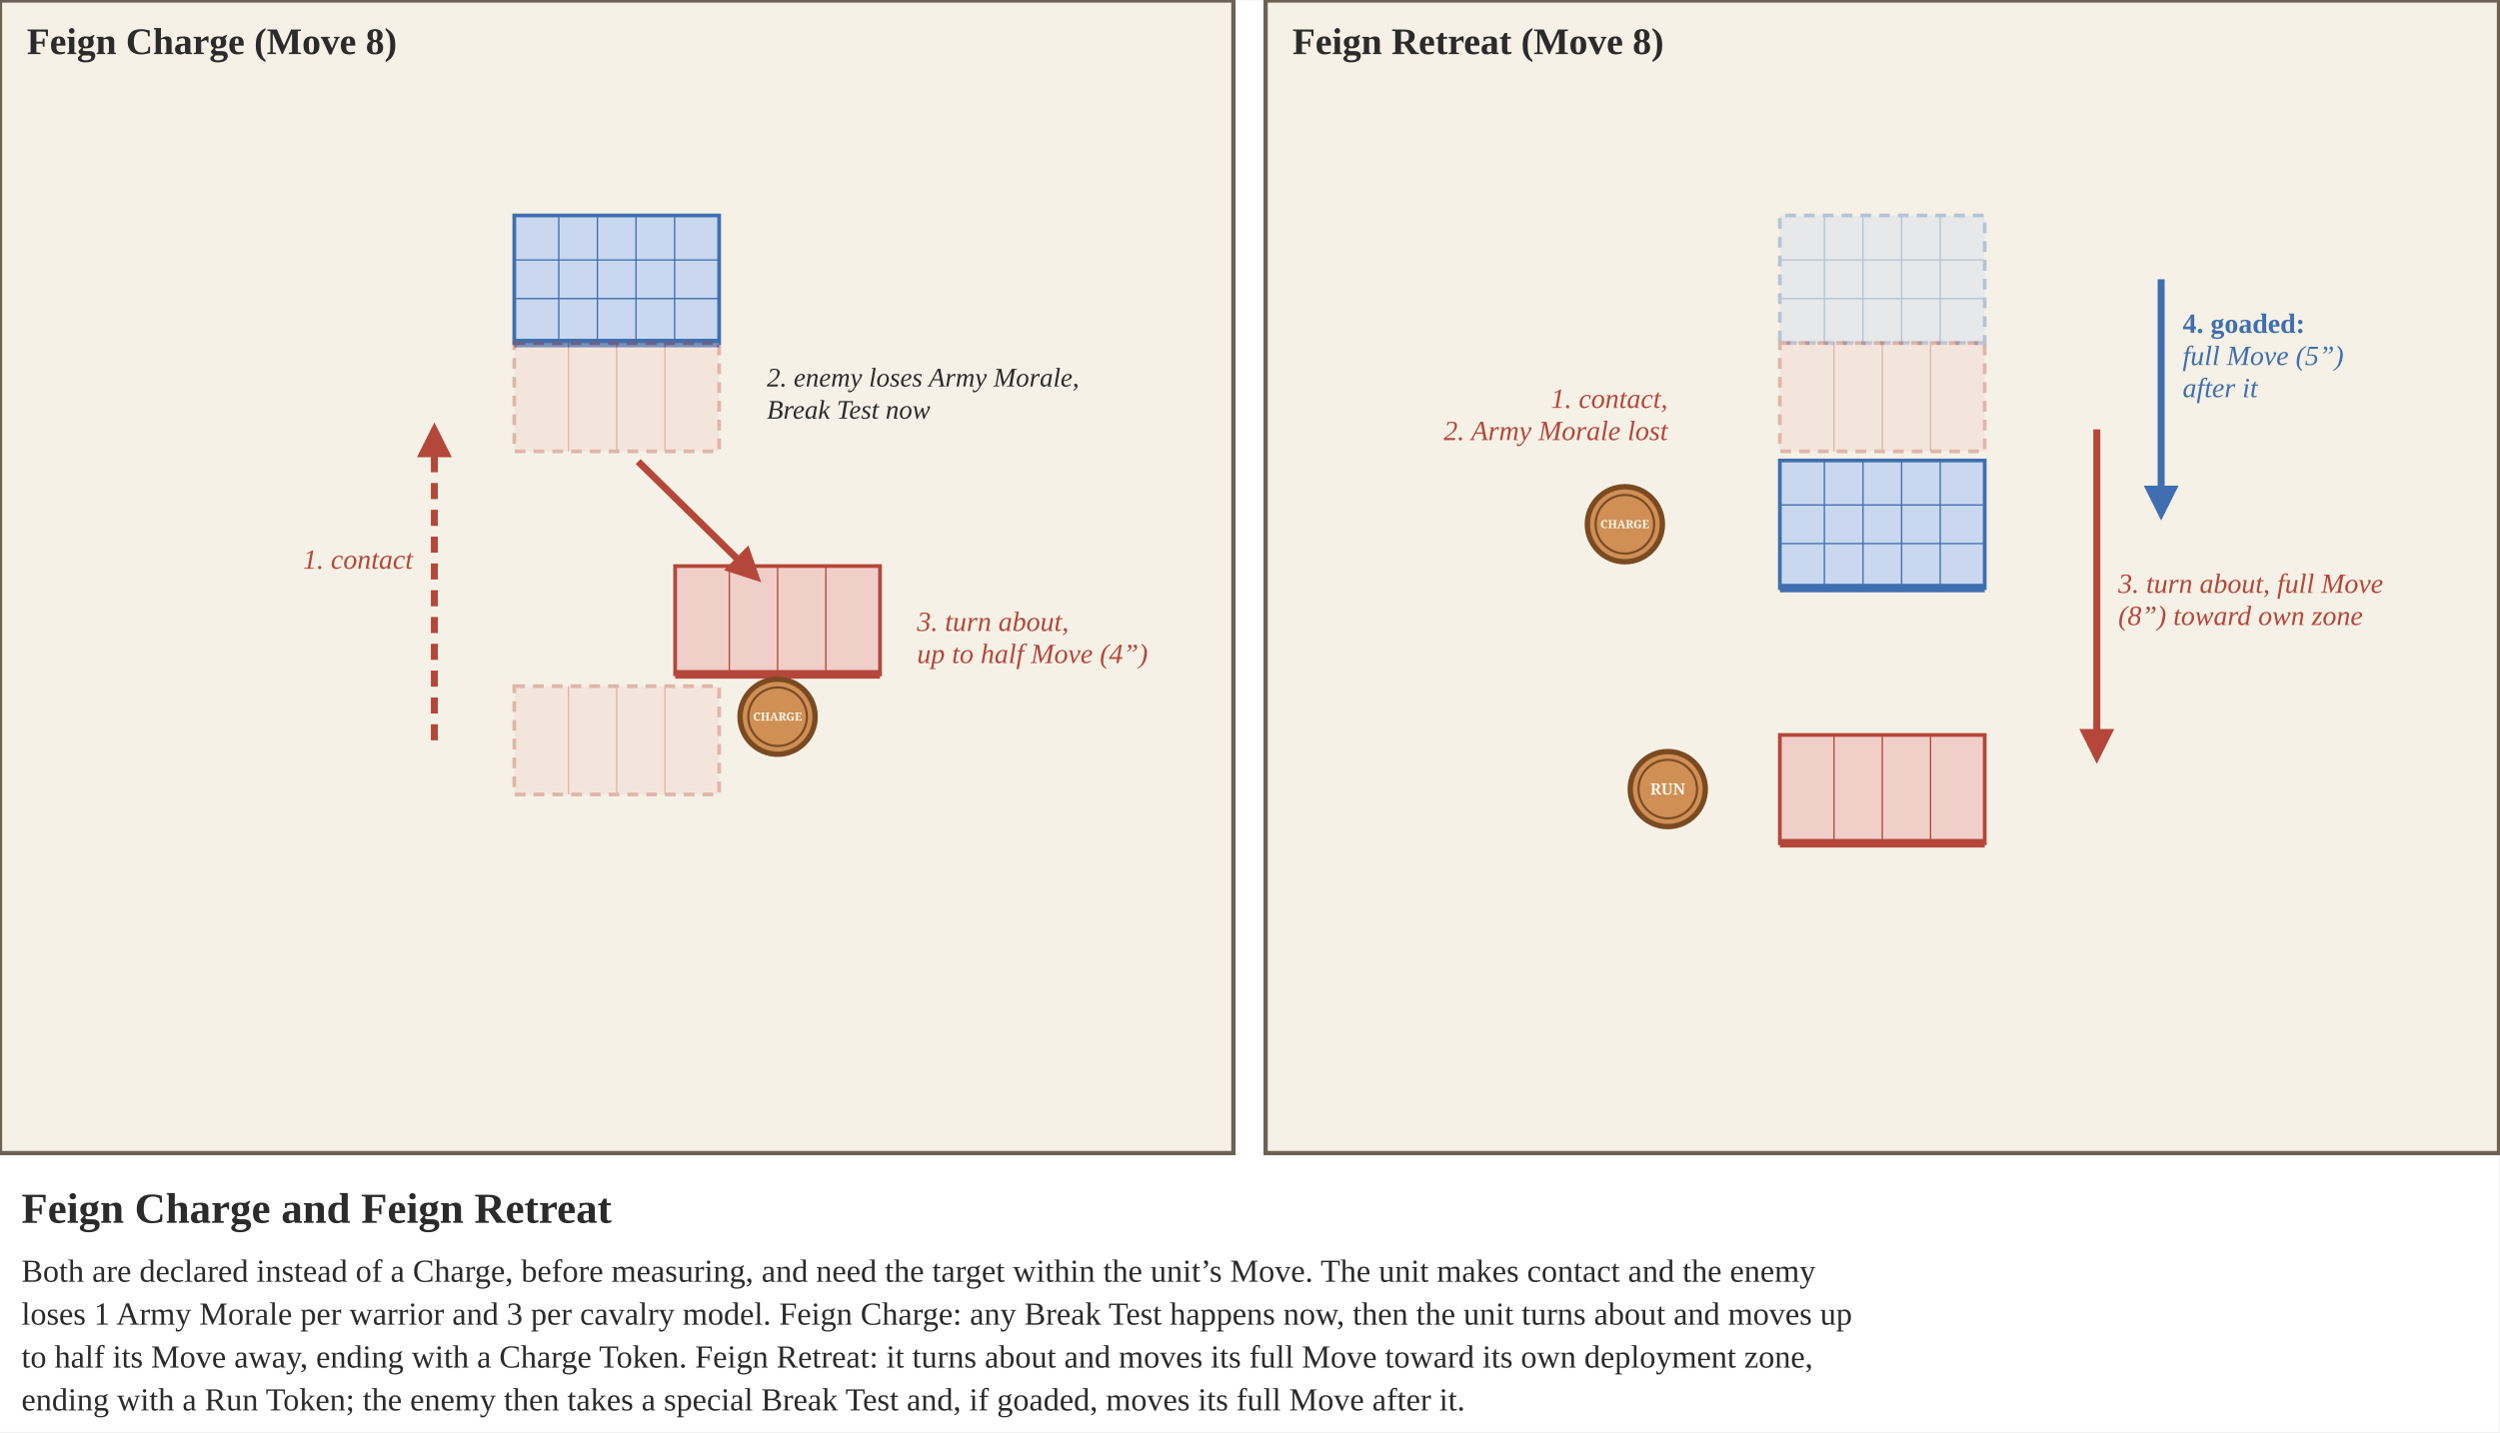
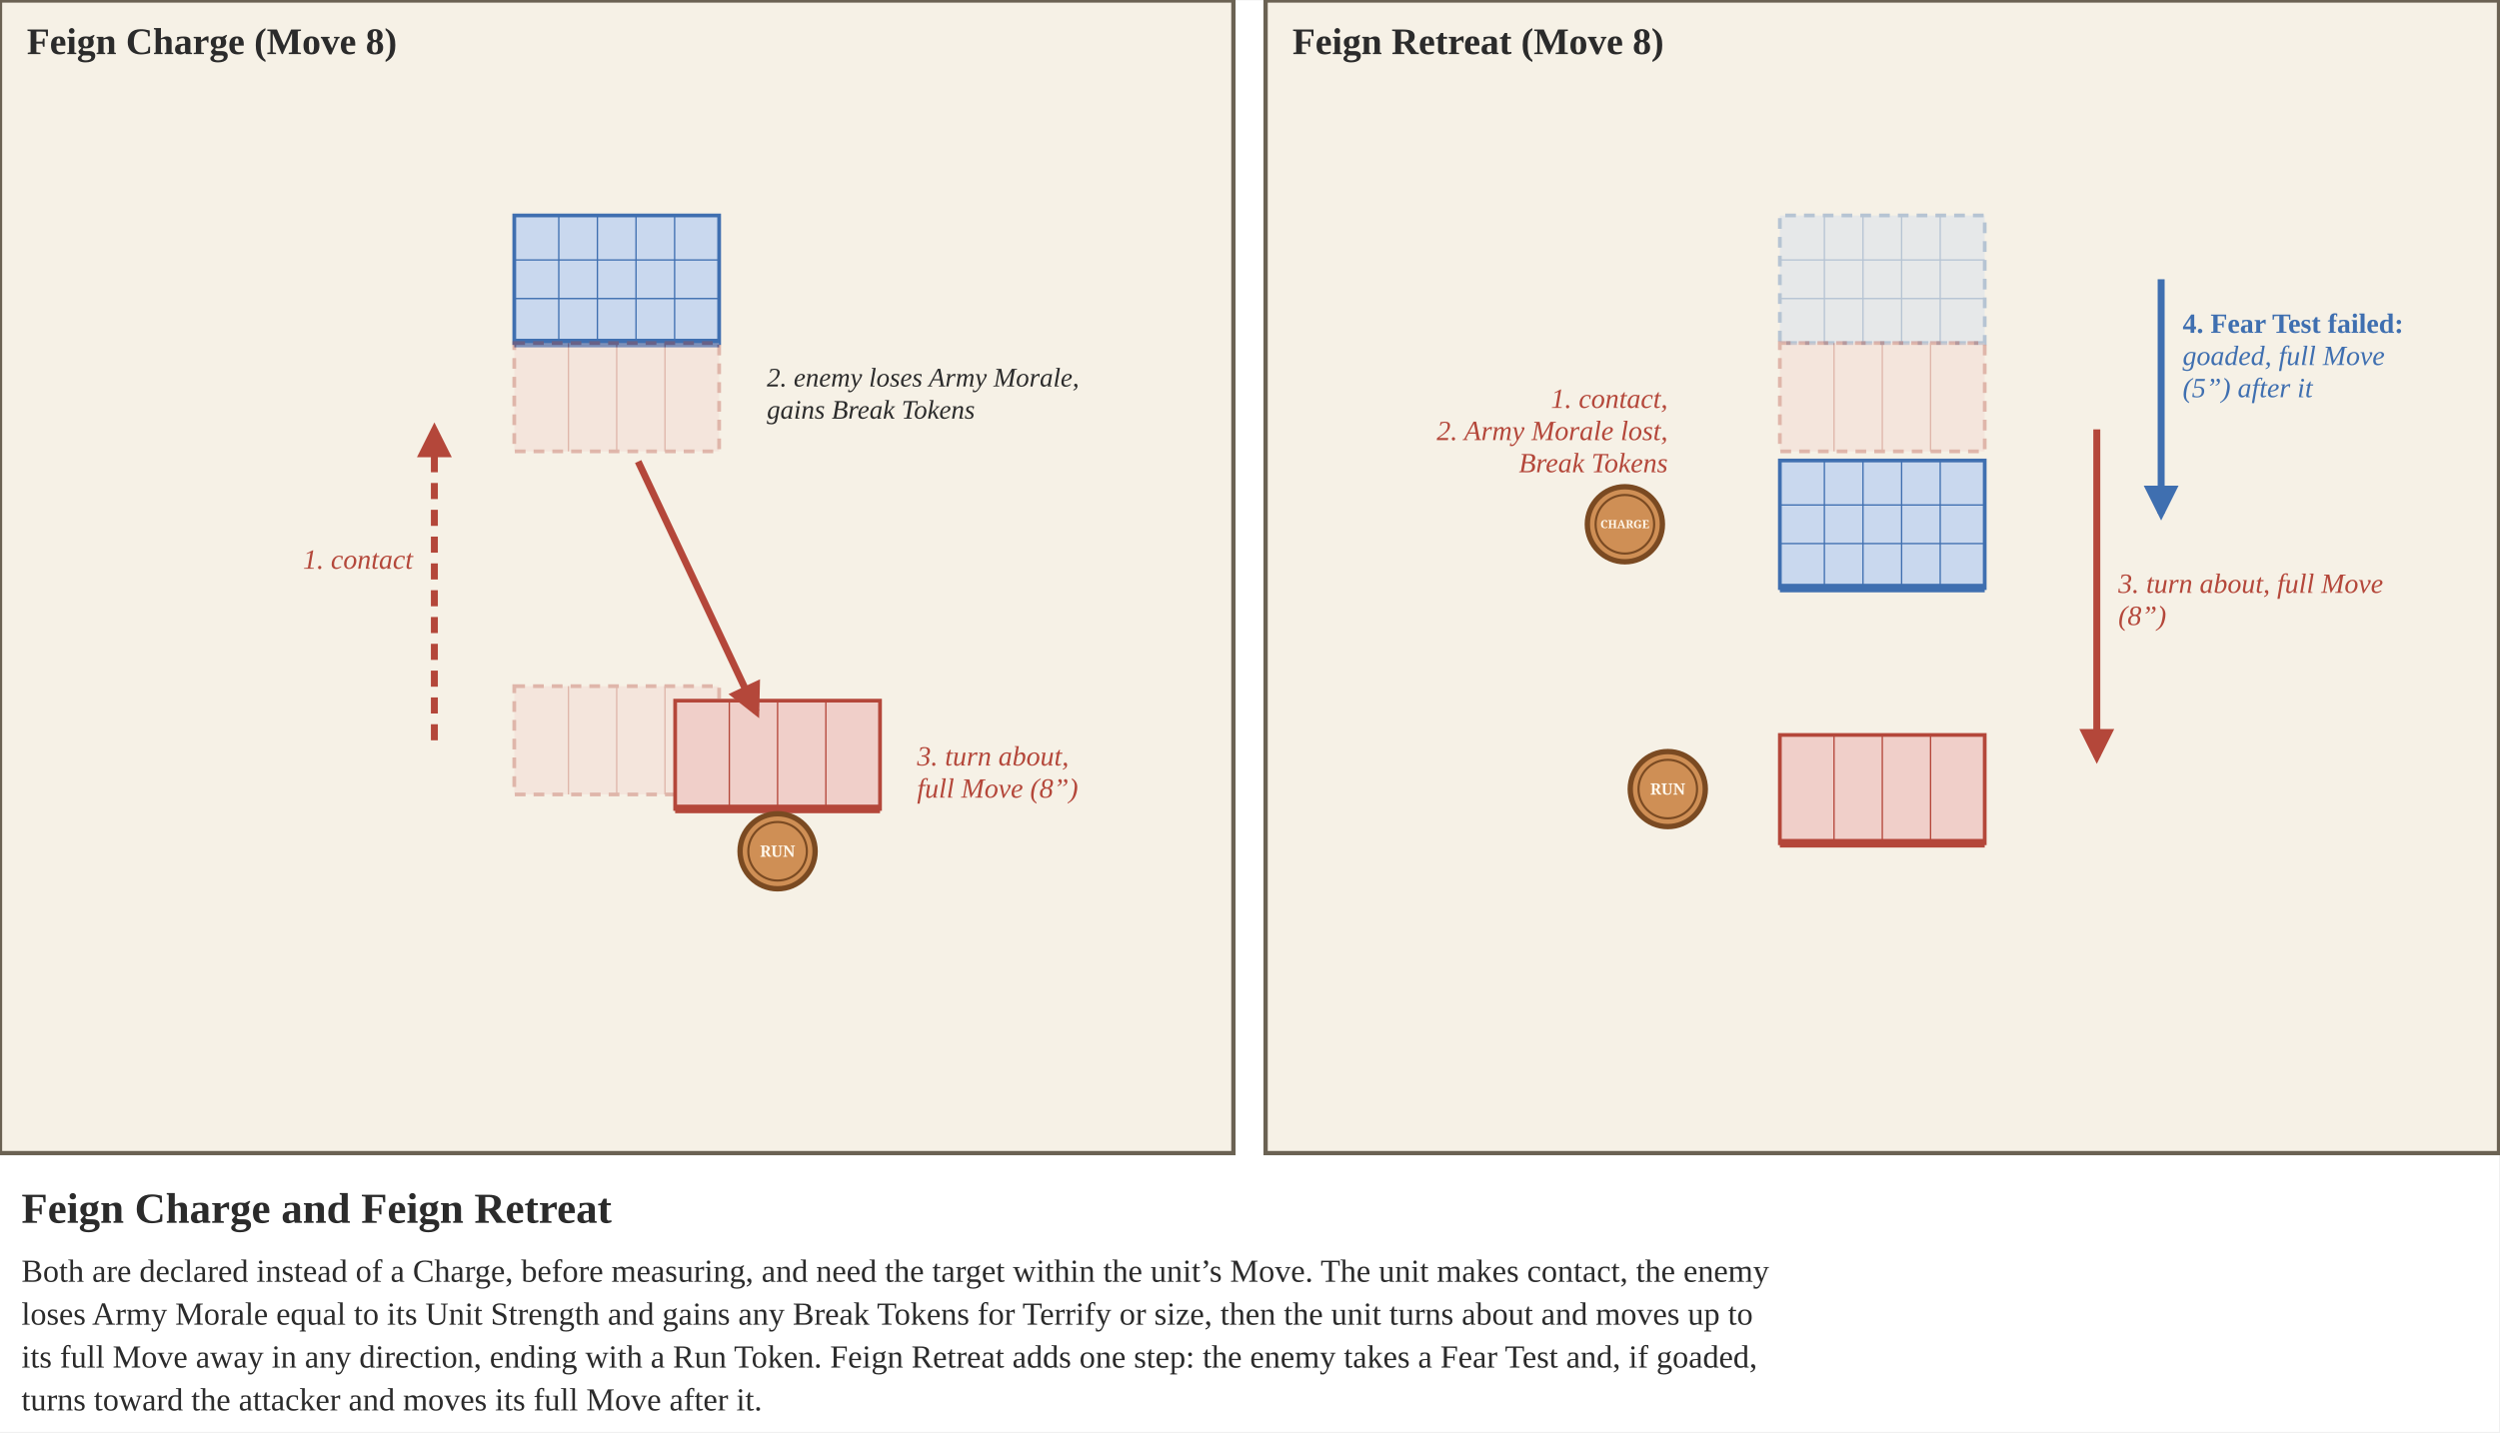
<svg xmlns="http://www.w3.org/2000/svg" viewBox="0 0 466 267" width="1118" height="641" font-family="Georgia, 'Times New Roman', serif">
  <defs>
+     <marker id="arrow_3f6fb0" viewBox="0 0 10 10" refX="8" refY="5" markerWidth="5" markerHeight="5" orient="auto">
+       <path d="M0,0 L10,5 L0,10 z" fill="#3f6fb0" />
+     </marker>
    <marker id="arrow_b4473a" viewBox="0 0 10 10" refX="8" refY="5" markerWidth="5" markerHeight="5" orient="auto">
      <path d="M0,0 L10,5 L0,10 z" fill="#b4473a" />
-     </marker>
-     <marker id="arrow_3f6fb0" viewBox="0 0 10 10" refX="8" refY="5" markerWidth="5" markerHeight="5" orient="auto">
-       <path d="M0,0 L10,5 L0,10 z" fill="#3f6fb0" />
    </marker>
  </defs>
  <rect width="466" height="267" fill="#fff" />
  <rect x="0" y="0" width="230" height="215" fill="#f6f1e6" stroke="#6b6253" stroke-width="0.8" />
  <text x="5.0" y="10.0" font-size="7" fill="#2b2b2b" text-anchor="start" font-weight="bold">Feign Charge (Move 8)</text>
  <g transform="translate(115.0,52.0) rotate(180)">
    <rect x="-19.1" y="-11.9" width="38.2" height="23.8" fill="#c9d8ee" stroke="#3f6fb0" stroke-width="0.7" />
    <line x1="-10.8" y1="-11.9" x2="-10.8" y2="11.9" stroke="#3f6fb0" stroke-width="0.25" />
    <line x1="-3.6" y1="-11.9" x2="-3.6" y2="11.9" stroke="#3f6fb0" stroke-width="0.25" />
    <line x1="3.6" y1="-11.9" x2="3.6" y2="11.9" stroke="#3f6fb0" stroke-width="0.25" />
    <line x1="10.8" y1="-11.9" x2="10.8" y2="11.9" stroke="#3f6fb0" stroke-width="0.25" />
    <line x1="-19.1" y1="-3.6" x2="19.1" y2="-3.6" stroke="#3f6fb0" stroke-width="0.25" />
    <line x1="-19.1" y1="3.6" x2="19.1" y2="3.6" stroke="#3f6fb0" stroke-width="0.25" />
    <line x1="-19.1" y1="-11.9" x2="19.1" y2="-11.9" stroke="#3f6fb0" stroke-width="1.6" />
  </g>
  <g transform="translate(115.0,138.0) rotate(0)" opacity="0.35">
    <rect x="-19.1" y="-10.1" width="38.2" height="20.2" fill="#f0cfc9" stroke="#b4473a" stroke-width="0.7" stroke-dasharray="2 1.5" />
    <line x1="-9.0" y1="-10.1" x2="-9.0" y2="10.1" stroke="#b4473a" stroke-width="0.25" />
    <line x1="0.0" y1="-10.1" x2="0.0" y2="10.1" stroke="#b4473a" stroke-width="0.25" />
    <line x1="9.0" y1="-10.1" x2="9.0" y2="10.1" stroke="#b4473a" stroke-width="0.25" />
  </g>
  <g transform="translate(115.0,74.0) rotate(0)" opacity="0.35">
    <rect x="-19.1" y="-10.1" width="38.2" height="20.2" fill="#f0cfc9" stroke="#b4473a" stroke-width="0.7" stroke-dasharray="2 1.5" />
    <line x1="-9.0" y1="-10.1" x2="-9.0" y2="10.1" stroke="#b4473a" stroke-width="0.25" />
    <line x1="0.0" y1="-10.1" x2="0.0" y2="10.1" stroke="#b4473a" stroke-width="0.25" />
    <line x1="9.0" y1="-10.1" x2="9.0" y2="10.1" stroke="#b4473a" stroke-width="0.25" />
  </g>
  <line x1="81.0" y1="138.0" x2="81.0" y2="80.0" stroke="#b4473a" stroke-width="1.3" stroke-dasharray="3 2" marker-end="url(#arrow_b4473a)" />
  <text x="77.0" y="106.0" font-size="5.2" fill="#b4473a" text-anchor="end" font-style="italic">1. contact</text>
  <text x="143.0" y="72.0" font-size="5" fill="#2b2b2b" text-anchor="start" font-style="italic">2. enemy loses Army Morale,</text>
-   <text x="143.0" y="78.0" font-size="5" fill="#2b2b2b" text-anchor="start" font-style="italic">   Break Test now</text>
-   <g transform="translate(145.0,115.6) rotate(180)">
+   <text x="143.0" y="78.0" font-size="5" fill="#2b2b2b" text-anchor="start" font-style="italic">   gains Break Tokens</text>
+   <g transform="translate(145.0,140.7) rotate(180)">
    <rect x="-19.1" y="-10.1" width="38.2" height="20.2" fill="#f0cfc9" stroke="#b4473a" stroke-width="0.7" />
    <line x1="-9.0" y1="-10.1" x2="-9.0" y2="10.1" stroke="#b4473a" stroke-width="0.25" />
    <line x1="0.0" y1="-10.1" x2="0.0" y2="10.1" stroke="#b4473a" stroke-width="0.25" />
    <line x1="9.0" y1="-10.1" x2="9.0" y2="10.1" stroke="#b4473a" stroke-width="0.25" />
    <line x1="-19.1" y1="-10.1" x2="19.1" y2="-10.1" stroke="#b4473a" stroke-width="1.6" />
  </g>
-   <line x1="119.0" y1="86.0" x2="141.0" y2="107.6" stroke="#b4473a" stroke-width="1.3" marker-end="url(#arrow_b4473a)" />
-   <text x="171.0" y="117.6" font-size="5.2" fill="#b4473a" text-anchor="start" font-style="italic">3. turn about,</text>
-   <text x="171.0" y="123.6" font-size="5.2" fill="#b4473a" text-anchor="start" font-style="italic">up to half Move (4”)</text>
-   <g transform="translate(145.0,133.6)">
+   <line x1="119.0" y1="86.0" x2="141.0" y2="132.7" stroke="#b4473a" stroke-width="1.3" marker-end="url(#arrow_b4473a)" />
+   <text x="171.0" y="142.7" font-size="5.2" fill="#b4473a" text-anchor="start" font-style="italic">3. turn about,</text>
+   <text x="171.0" y="148.7" font-size="5.2" fill="#b4473a" text-anchor="start" font-style="italic">full Move (8”)</text>
+   <g transform="translate(145.0,158.7)">
    <circle r="7" fill="#cf8f55" stroke="#7a4a22" stroke-width="1" />
    <circle r="5.46" fill="none" stroke="#7a4a22" stroke-width="0.4" />
-     <text x="0" y="0.73" font-size="2.1" fill="#fff8ec" text-anchor="middle" font-weight="bold" font-family="Georgia, serif">CHARGE</text>
+     <text x="0" y="1.03" font-size="2.94" fill="#fff8ec" text-anchor="middle" font-weight="bold" font-family="Georgia, serif">RUN</text>
  </g>
  <rect x="236" y="0" width="230" height="215" fill="#f6f1e6" stroke="#6b6253" stroke-width="0.8" />
  <text x="241.0" y="10.0" font-size="7" fill="#2b2b2b" text-anchor="start" font-weight="bold">Feign Retreat (Move 8)</text>
  <g transform="translate(351.0,52.0) rotate(180)" opacity="0.35">
    <rect x="-19.1" y="-11.9" width="38.2" height="23.8" fill="#c9d8ee" stroke="#3f6fb0" stroke-width="0.7" stroke-dasharray="2 1.5" />
    <line x1="-10.8" y1="-11.9" x2="-10.8" y2="11.9" stroke="#3f6fb0" stroke-width="0.25" />
    <line x1="-3.6" y1="-11.9" x2="-3.6" y2="11.9" stroke="#3f6fb0" stroke-width="0.25" />
    <line x1="3.6" y1="-11.9" x2="3.6" y2="11.9" stroke="#3f6fb0" stroke-width="0.25" />
    <line x1="10.8" y1="-11.9" x2="10.8" y2="11.9" stroke="#3f6fb0" stroke-width="0.25" />
    <line x1="-19.1" y1="-3.6" x2="19.1" y2="-3.6" stroke="#3f6fb0" stroke-width="0.25" />
    <line x1="-19.1" y1="3.6" x2="19.1" y2="3.6" stroke="#3f6fb0" stroke-width="0.25" />
  </g>
  <g transform="translate(351.0,97.7) rotate(180)">
    <rect x="-19.1" y="-11.9" width="38.2" height="23.8" fill="#c9d8ee" stroke="#3f6fb0" stroke-width="0.7" />
    <line x1="-10.8" y1="-11.9" x2="-10.8" y2="11.9" stroke="#3f6fb0" stroke-width="0.25" />
    <line x1="-3.6" y1="-11.9" x2="-3.6" y2="11.9" stroke="#3f6fb0" stroke-width="0.25" />
    <line x1="3.6" y1="-11.9" x2="3.6" y2="11.9" stroke="#3f6fb0" stroke-width="0.25" />
    <line x1="10.8" y1="-11.9" x2="10.8" y2="11.9" stroke="#3f6fb0" stroke-width="0.25" />
    <line x1="-19.1" y1="-3.6" x2="19.1" y2="-3.6" stroke="#3f6fb0" stroke-width="0.25" />
    <line x1="-19.1" y1="3.6" x2="19.1" y2="3.6" stroke="#3f6fb0" stroke-width="0.25" />
    <line x1="-19.1" y1="-11.9" x2="19.1" y2="-11.9" stroke="#3f6fb0" stroke-width="1.6" />
  </g>
  <line x1="403.0" y1="52.0" x2="403.0" y2="95.7" stroke="#3f6fb0" stroke-width="1.3" marker-end="url(#arrow_3f6fb0)" />
-   <text x="407.0" y="62.0" font-size="5.2" fill="#3f6fb0" text-anchor="start" font-weight="bold">4. goaded:</text>
-   <text x="407.0" y="68.0" font-size="5.2" fill="#3f6fb0" text-anchor="start" font-style="italic">full Move (5”)</text>
-   <text x="407.0" y="74.0" font-size="5.2" fill="#3f6fb0" text-anchor="start" font-style="italic">after it</text>
+   <text x="407.0" y="62.0" font-size="5.2" fill="#3f6fb0" text-anchor="start" font-weight="bold">4. Fear Test failed:</text>
+   <text x="407.0" y="68.0" font-size="5.2" fill="#3f6fb0" text-anchor="start" font-style="italic">goaded, full Move</text>
+   <text x="407.0" y="74.0" font-size="5.2" fill="#3f6fb0" text-anchor="start" font-style="italic">(5”) after it</text>
  <g transform="translate(303.0,97.7)">
    <circle r="7" fill="#cf8f55" stroke="#7a4a22" stroke-width="1" />
    <circle r="5.46" fill="none" stroke="#7a4a22" stroke-width="0.4" />
    <text x="0" y="0.73" font-size="2.1" fill="#fff8ec" text-anchor="middle" font-weight="bold" font-family="Georgia, serif">CHARGE</text>
  </g>
  <g transform="translate(351.0,74.0) rotate(0)" opacity="0.35">
    <rect x="-19.1" y="-10.1" width="38.2" height="20.2" fill="#f0cfc9" stroke="#b4473a" stroke-width="0.7" stroke-dasharray="2 1.5" />
    <line x1="-9.0" y1="-10.1" x2="-9.0" y2="10.1" stroke="#b4473a" stroke-width="0.25" />
    <line x1="0.0" y1="-10.1" x2="0.0" y2="10.1" stroke="#b4473a" stroke-width="0.25" />
    <line x1="9.0" y1="-10.1" x2="9.0" y2="10.1" stroke="#b4473a" stroke-width="0.25" />
  </g>
  <text x="311.0" y="76.0" font-size="5.2" fill="#b4473a" text-anchor="end" font-style="italic">1. contact,</text>
-   <text x="311.0" y="82.0" font-size="5.2" fill="#b4473a" text-anchor="end" font-style="italic">2. Army Morale lost</text>
+   <text x="311.0" y="82.0" font-size="5.2" fill="#b4473a" text-anchor="end" font-style="italic">2. Army Morale lost,</text>
+   <text x="311.0" y="88.0" font-size="5.2" fill="#b4473a" text-anchor="end" font-style="italic">Break Tokens</text>
  <g transform="translate(351.0,147.1) rotate(180)">
    <rect x="-19.1" y="-10.1" width="38.2" height="20.2" fill="#f0cfc9" stroke="#b4473a" stroke-width="0.7" />
    <line x1="-9.0" y1="-10.1" x2="-9.0" y2="10.1" stroke="#b4473a" stroke-width="0.25" />
    <line x1="0.0" y1="-10.1" x2="0.0" y2="10.1" stroke="#b4473a" stroke-width="0.25" />
    <line x1="9.0" y1="-10.1" x2="9.0" y2="10.1" stroke="#b4473a" stroke-width="0.25" />
    <line x1="-19.1" y1="-10.1" x2="19.1" y2="-10.1" stroke="#b4473a" stroke-width="1.6" />
  </g>
  <line x1="391.0" y1="80.0" x2="391.0" y2="141.1" stroke="#b4473a" stroke-width="1.3" marker-end="url(#arrow_b4473a)" />
  <text x="395.0" y="110.5" font-size="5.2" fill="#b4473a" text-anchor="start" font-style="italic">3. turn about, full Move</text>
-   <text x="395.0" y="116.5" font-size="5.2" fill="#b4473a" text-anchor="start" font-style="italic">(8”) toward own zone</text>
+   <text x="395.0" y="116.5" font-size="5.2" fill="#b4473a" text-anchor="start" font-style="italic">(8”)</text>
  <g transform="translate(311.0,147.1)">
    <circle r="7" fill="#cf8f55" stroke="#7a4a22" stroke-width="1" />
    <circle r="5.46" fill="none" stroke="#7a4a22" stroke-width="0.4" />
    <text x="0" y="1.03" font-size="2.94" fill="#fff8ec" text-anchor="middle" font-weight="bold" font-family="Georgia, serif">RUN</text>
  </g>
  <text x="4" y="228" font-size="8" font-weight="bold" fill="#2b2b2b">Feign Charge and Feign Retreat</text>
-   <text x="4" y="239" font-size="6" fill="#2b2b2b">Both are declared instead of a Charge, before measuring, and need the target within the unit’s Move. The unit makes contact and the enemy</text>
-   <text x="4" y="247" font-size="6" fill="#2b2b2b">loses 1 Army Morale per warrior and 3 per cavalry model. Feign Charge: any Break Test happens now, then the unit turns about and moves up</text>
-   <text x="4" y="255" font-size="6" fill="#2b2b2b">to half its Move away, ending with a Charge Token. Feign Retreat: it turns about and moves its full Move toward its own deployment zone,</text>
-   <text x="4" y="263" font-size="6" fill="#2b2b2b">ending with a Run Token; the enemy then takes a special Break Test and, if goaded, moves its full Move after it.</text>
+   <text x="4" y="239" font-size="6" fill="#2b2b2b">Both are declared instead of a Charge, before measuring, and need the target within the unit’s Move. The unit makes contact, the enemy</text>
+   <text x="4" y="247" font-size="6" fill="#2b2b2b">loses Army Morale equal to its Unit Strength and gains any Break Tokens for Terrify or size, then the unit turns about and moves up to</text>
+   <text x="4" y="255" font-size="6" fill="#2b2b2b">its full Move away in any direction, ending with a Run Token. Feign Retreat adds one step: the enemy takes a Fear Test and, if goaded,</text>
+   <text x="4" y="263" font-size="6" fill="#2b2b2b">turns toward the attacker and moves its full Move after it.</text>
</svg>
